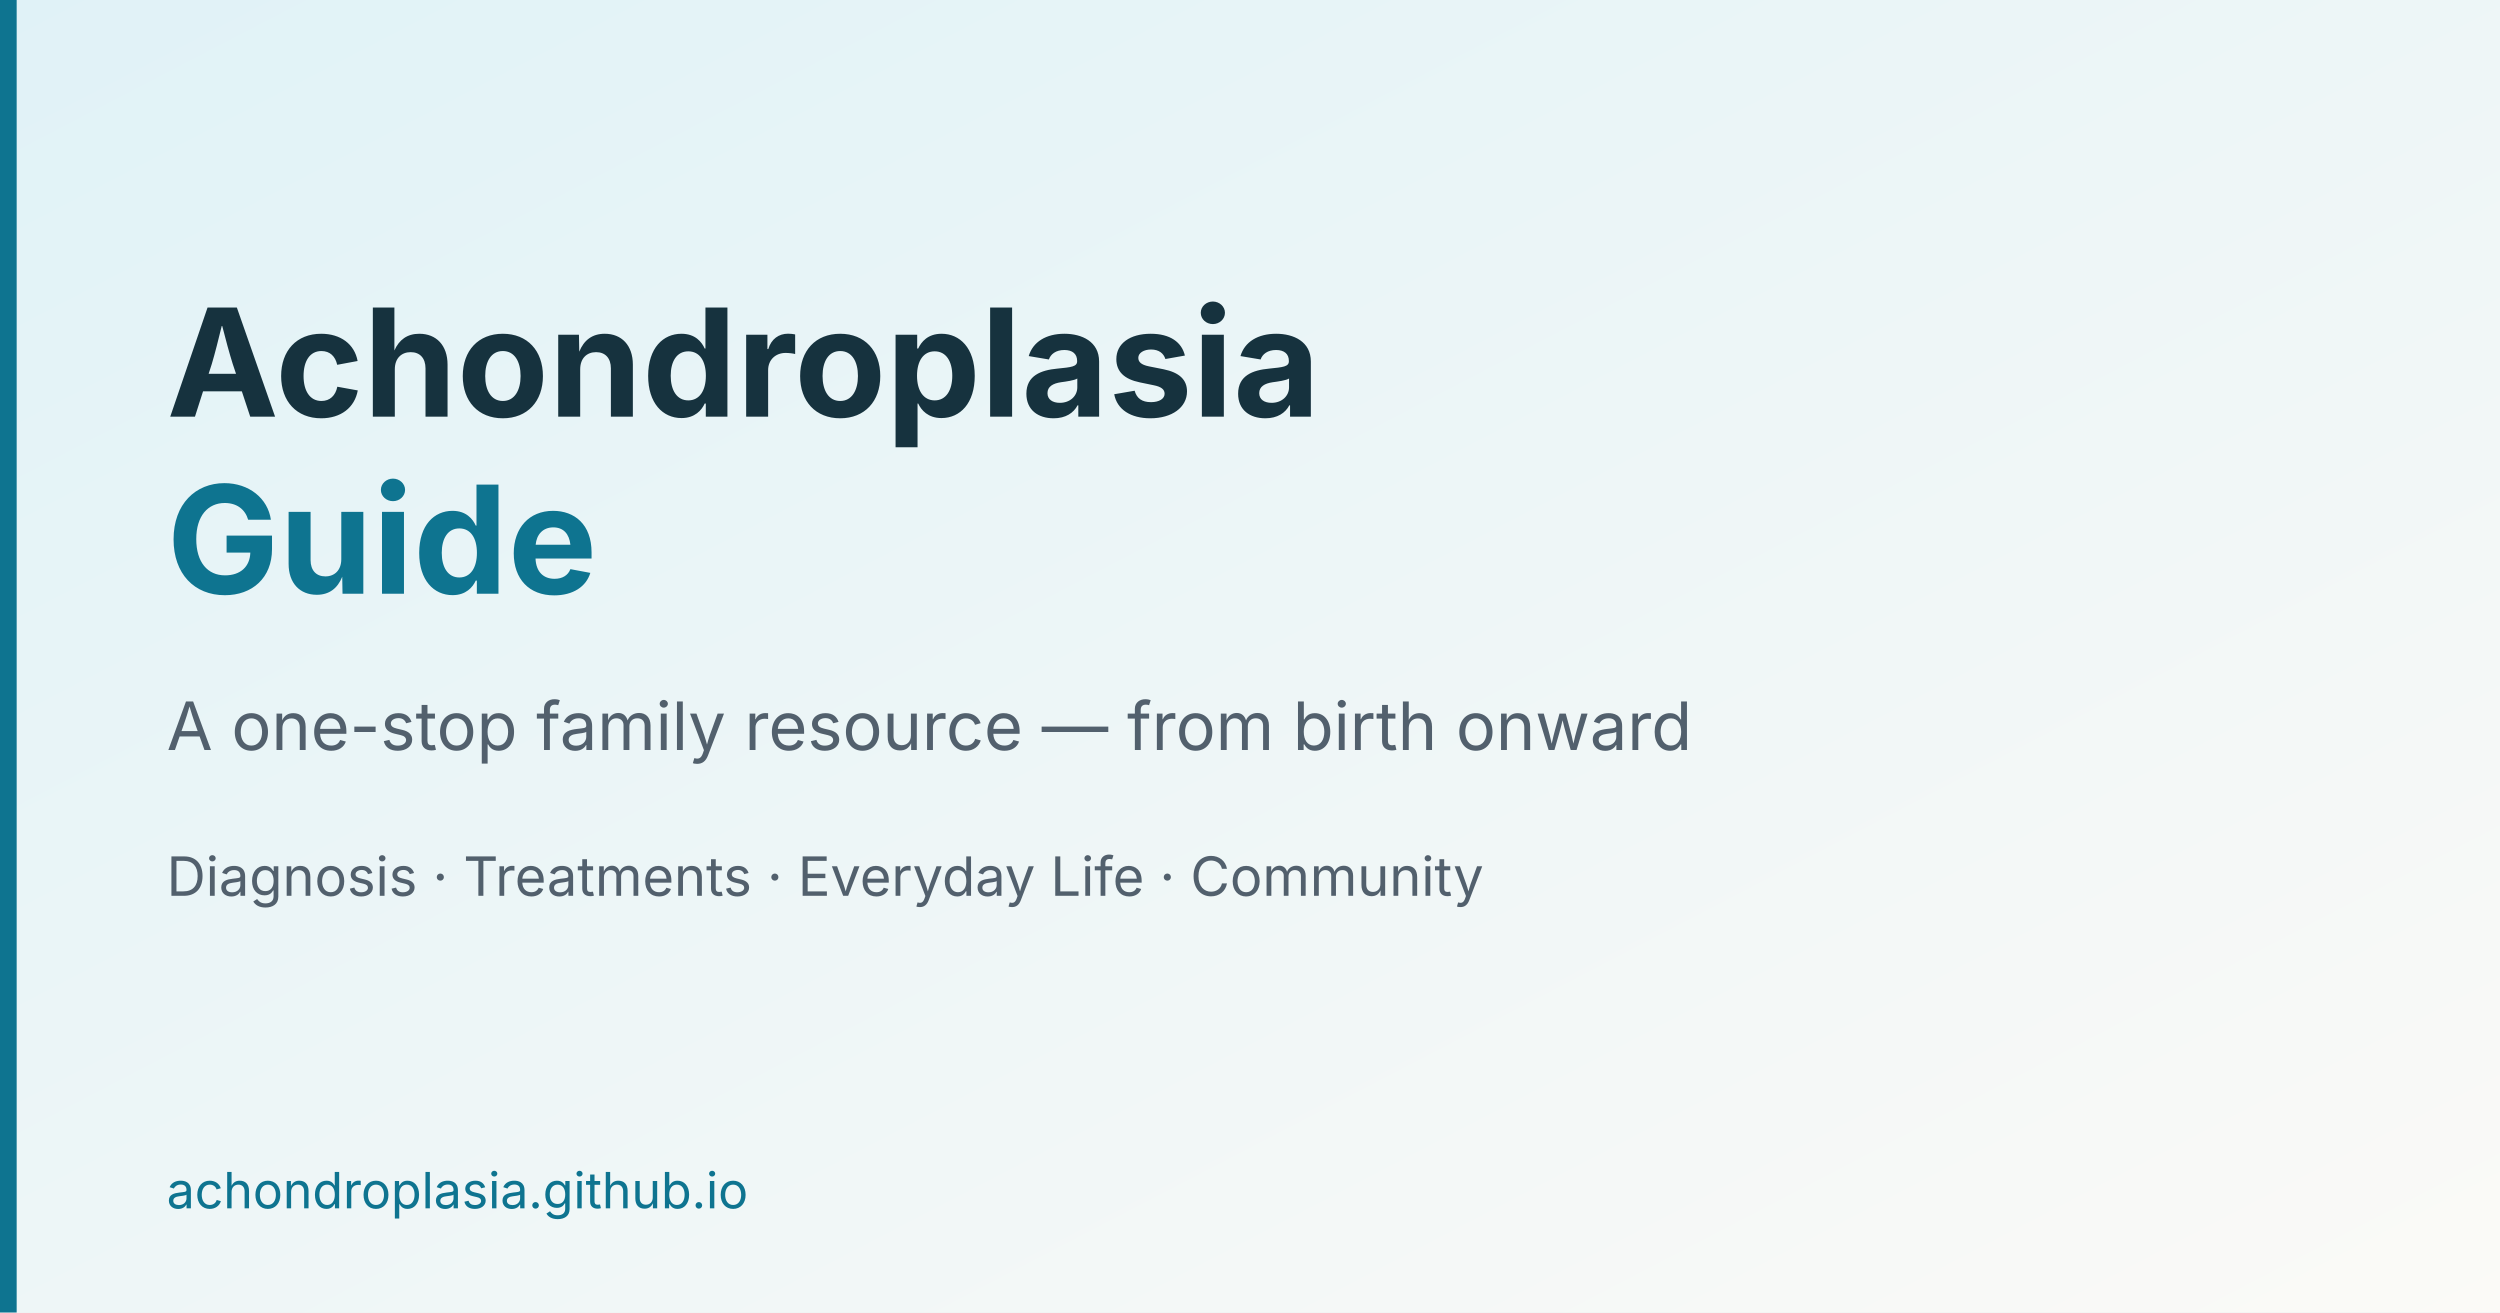
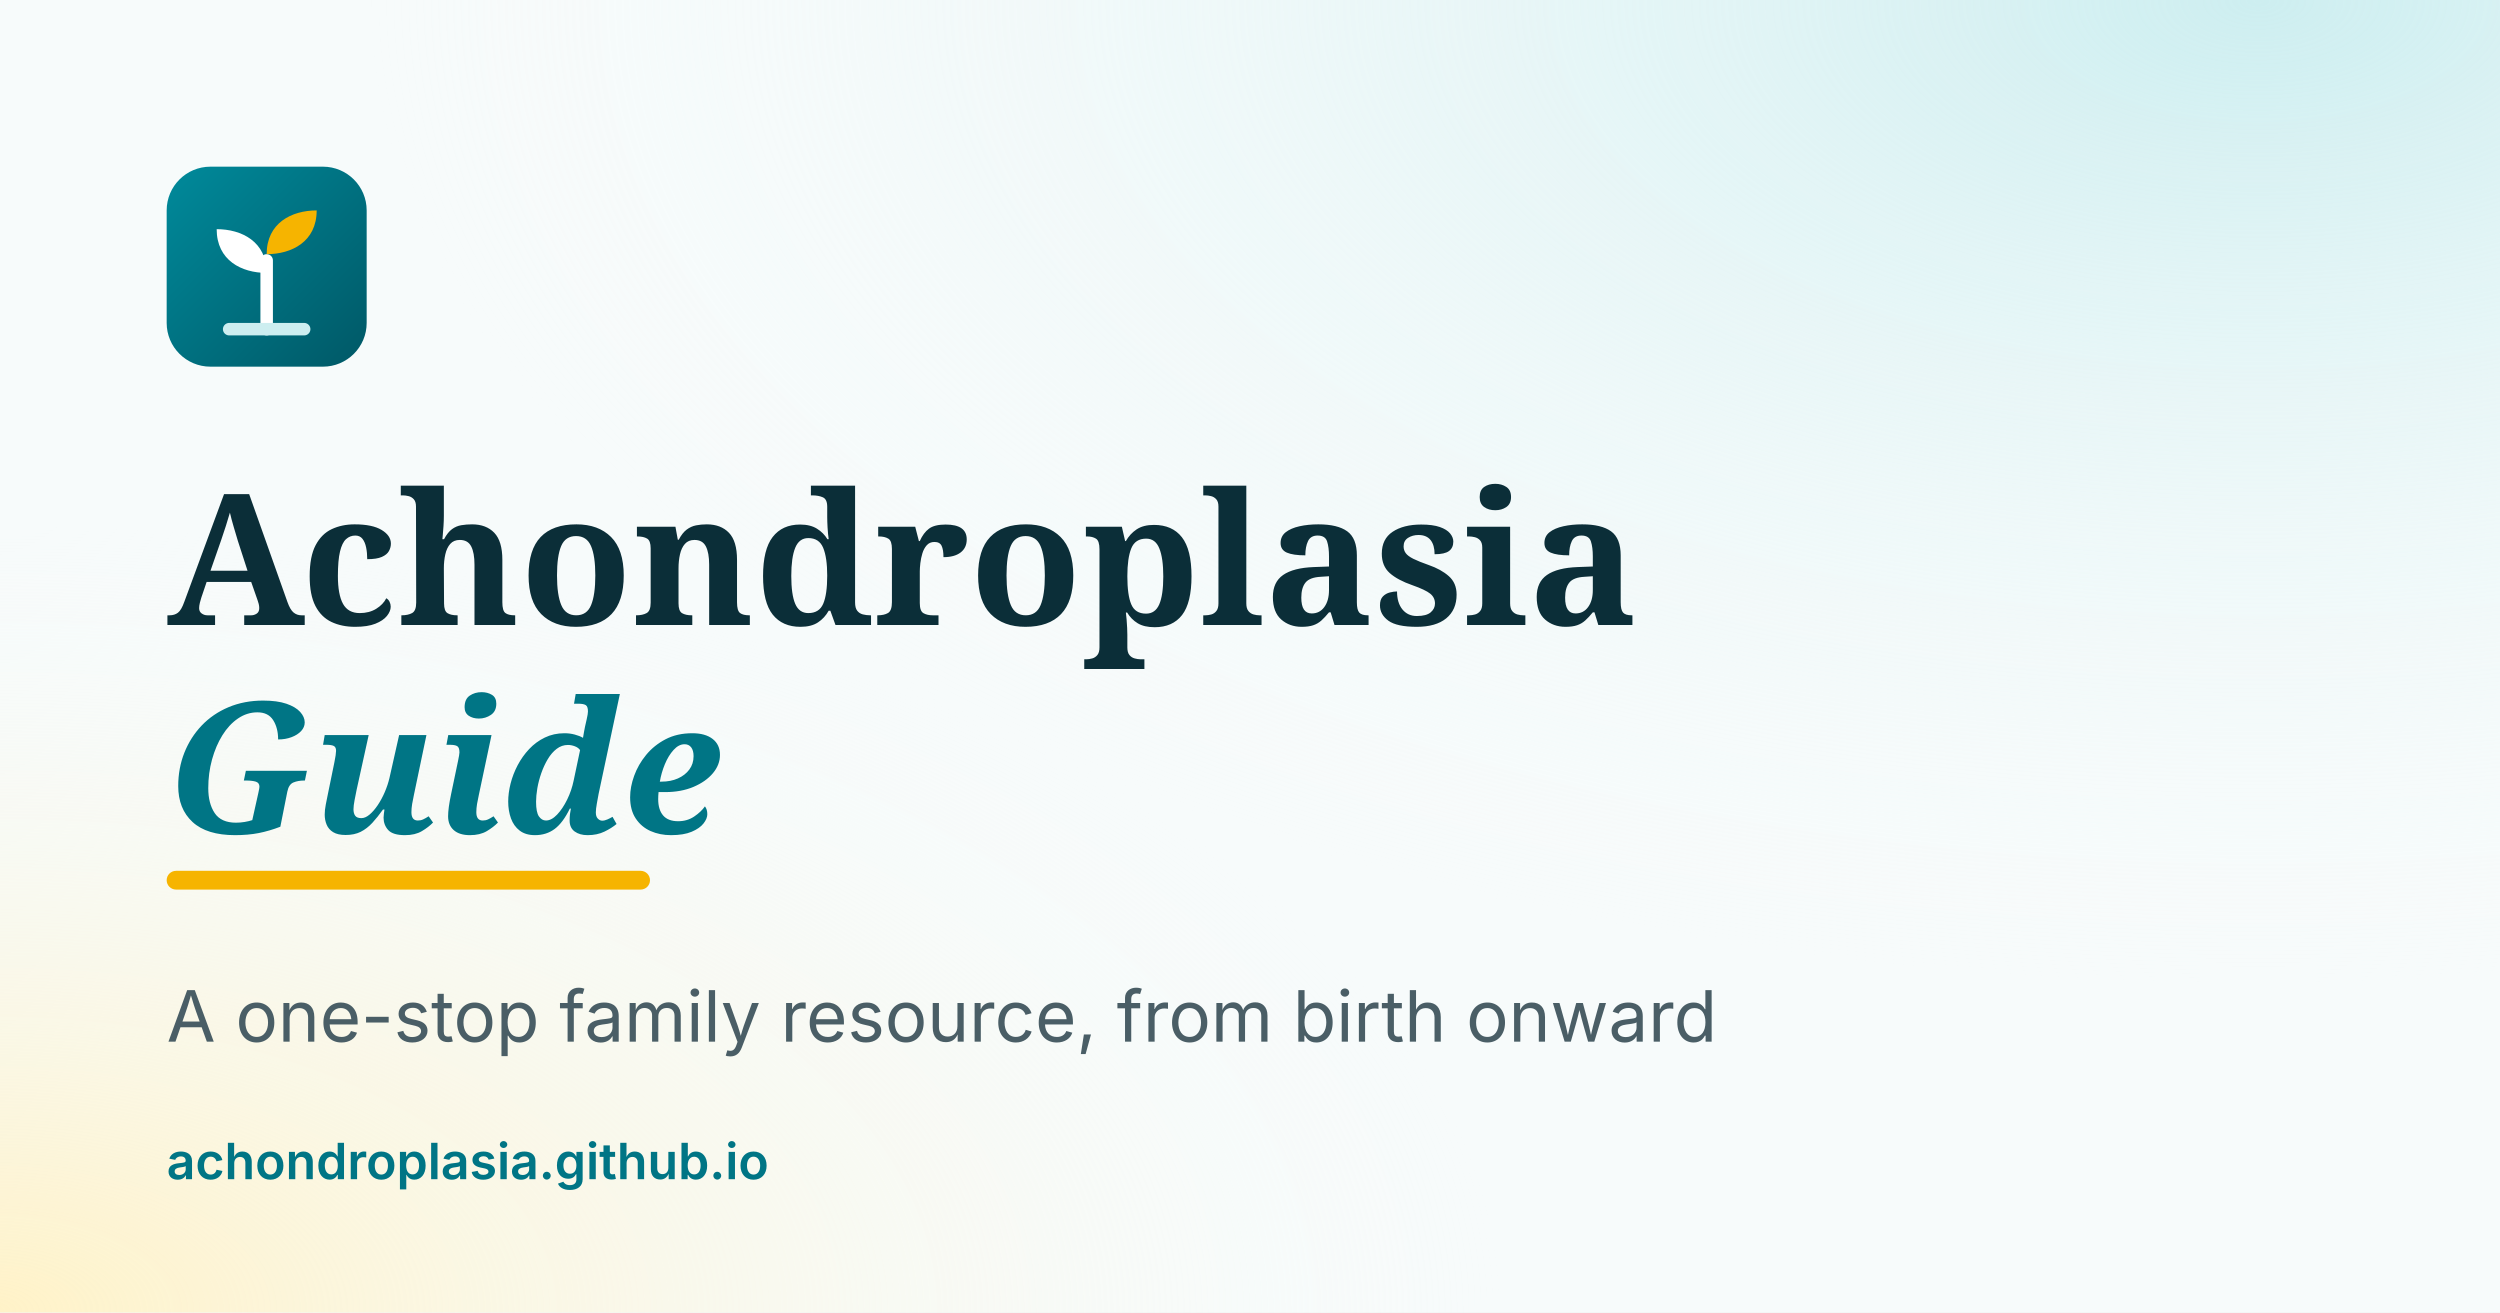
<svg xmlns="http://www.w3.org/2000/svg" width="1200" height="630" viewBox="0 0 1200 630">
  <defs>
-     <linearGradient id="bg" x1="0" y1="0" x2="1" y2="1">
-       <stop offset="0%" stop-color="#e0f2f7" />
-       <stop offset="100%" stop-color="#fbfaf7" />
+     <radialGradient id="teal" cx="0.9" cy="0" r="0.75">
+       <stop offset="0%" stop-color="#cdeef0" />
+       <stop offset="100%" stop-color="#f7fbfb" stop-opacity="0" />
+     </radialGradient>
+     <radialGradient id="sun" cx="0" cy="1" r="0.6">
+       <stop offset="0%" stop-color="#fff2c7" />
+       <stop offset="100%" stop-color="#f7fbfb" stop-opacity="0" />
+     </radialGradient>
+     <linearGradient id="tile" x1="0" y1="0" x2="1" y2="1">
+       <stop offset="0%" stop-color="#008a9b" />
+       <stop offset="100%" stop-color="#005866" />
    </linearGradient>
  </defs>
-   <rect width="1200" height="630" fill="url(#bg)" />
-   <rect x="0" y="0" width="8" height="630" fill="#0e7490" />
-   <text x="80" y="200" font-family="-apple-system, BlinkMacSystemFont, Segoe UI, sans-serif" font-size="72" font-weight="700" fill="#16323e">Achondroplasia</text>
-   <text x="80" y="285" font-family="-apple-system, BlinkMacSystemFont, Segoe UI, sans-serif" font-size="72" font-weight="700" fill="#0e7490">Guide</text>
-   <text x="80" y="360" font-family="-apple-system, BlinkMacSystemFont, Segoe UI, sans-serif" font-size="32" fill="#52606d">A one-stop family resource — from birth onward</text>
-   <text x="80" y="430" font-family="-apple-system, BlinkMacSystemFont, Segoe UI, sans-serif" font-size="26" fill="#52606d">Diagnosis · Treatments · Everyday Life · Community</text>
-   <text x="80" y="580" font-family="-apple-system, BlinkMacSystemFont, Segoe UI, sans-serif" font-size="24" fill="#0e7490">achondroplasia.github.io</text>
+   <rect width="1200" height="630" fill="#f7fbfb" />
+   <rect width="1200" height="630" fill="url(#teal)" />
+   <rect width="1200" height="630" fill="url(#sun)" />
+   <g transform="translate(80 80) scale(1.5)">
+     <rect width="64" height="64" rx="14" fill="url(#tile)" />
+     <path d="M32 52 V30" stroke="#ffffff" stroke-width="4" stroke-linecap="round" />
+     <path d="M32 34 C32 24 24 20 16 20 C16 30 24 34 32 34 Z" fill="#ffffff" />
+     <path d="M32 28 C32 18 40 14 48 14 C48 24 40 28 32 28 Z" fill="#f6b400" />
+     <path d="M20 52 H44" stroke="#cdeef0" stroke-width="4" stroke-linecap="round" />
+   </g>
+   <text x="80" y="300" font-family="Fraunces, Georgia, serif" font-size="88" font-weight="600" fill="#0b2e38">Achondroplasia</text>
+   <text x="80" y="400" font-family="Fraunces, Georgia, serif" font-size="88" font-weight="600" font-style="italic" fill="#007585">Guide</text>
+   <rect x="80" y="418" width="232" height="9" rx="4.5" fill="#f6b400" />
+   <text x="80" y="500" font-family="-apple-system, BlinkMacSystemFont, Segoe UI, sans-serif" font-size="34" fill="#4a5e66">A one-stop family resource, from birth onward</text>
+   <text x="80" y="566" font-family="-apple-system, BlinkMacSystemFont, Segoe UI, sans-serif" font-size="24" font-weight="600" fill="#007585">achondroplasia.github.io</text>
</svg>
